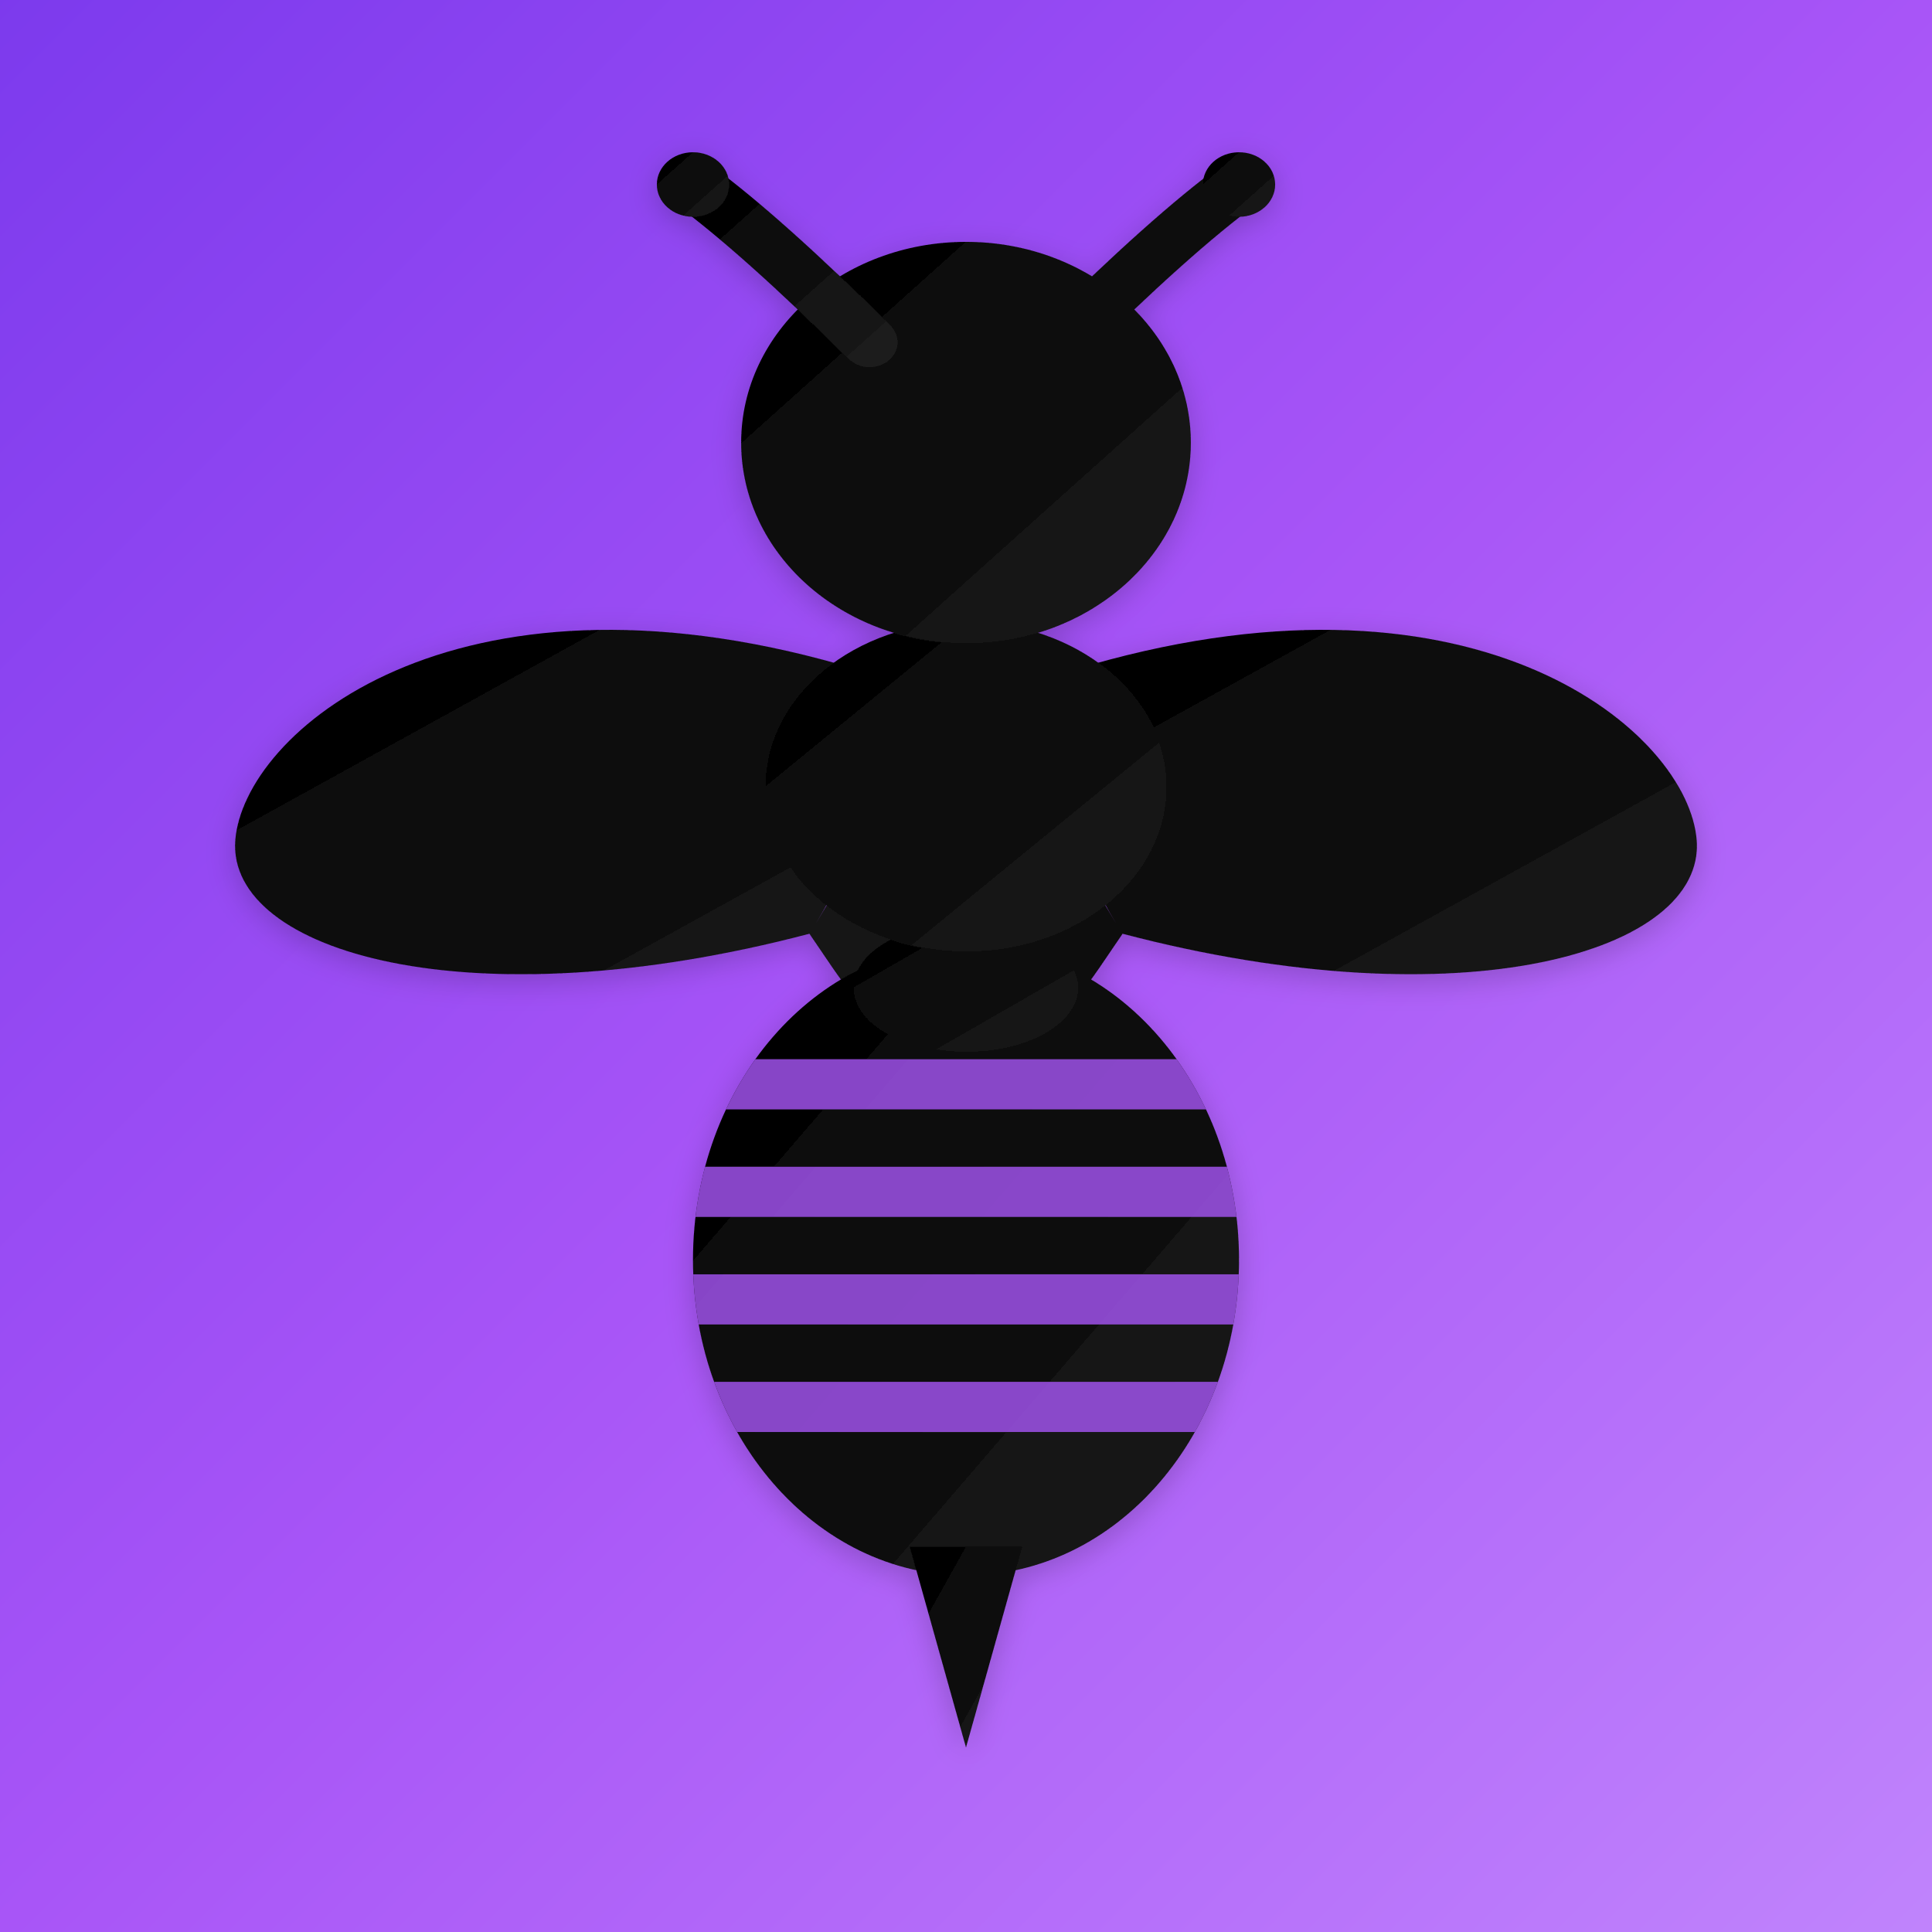
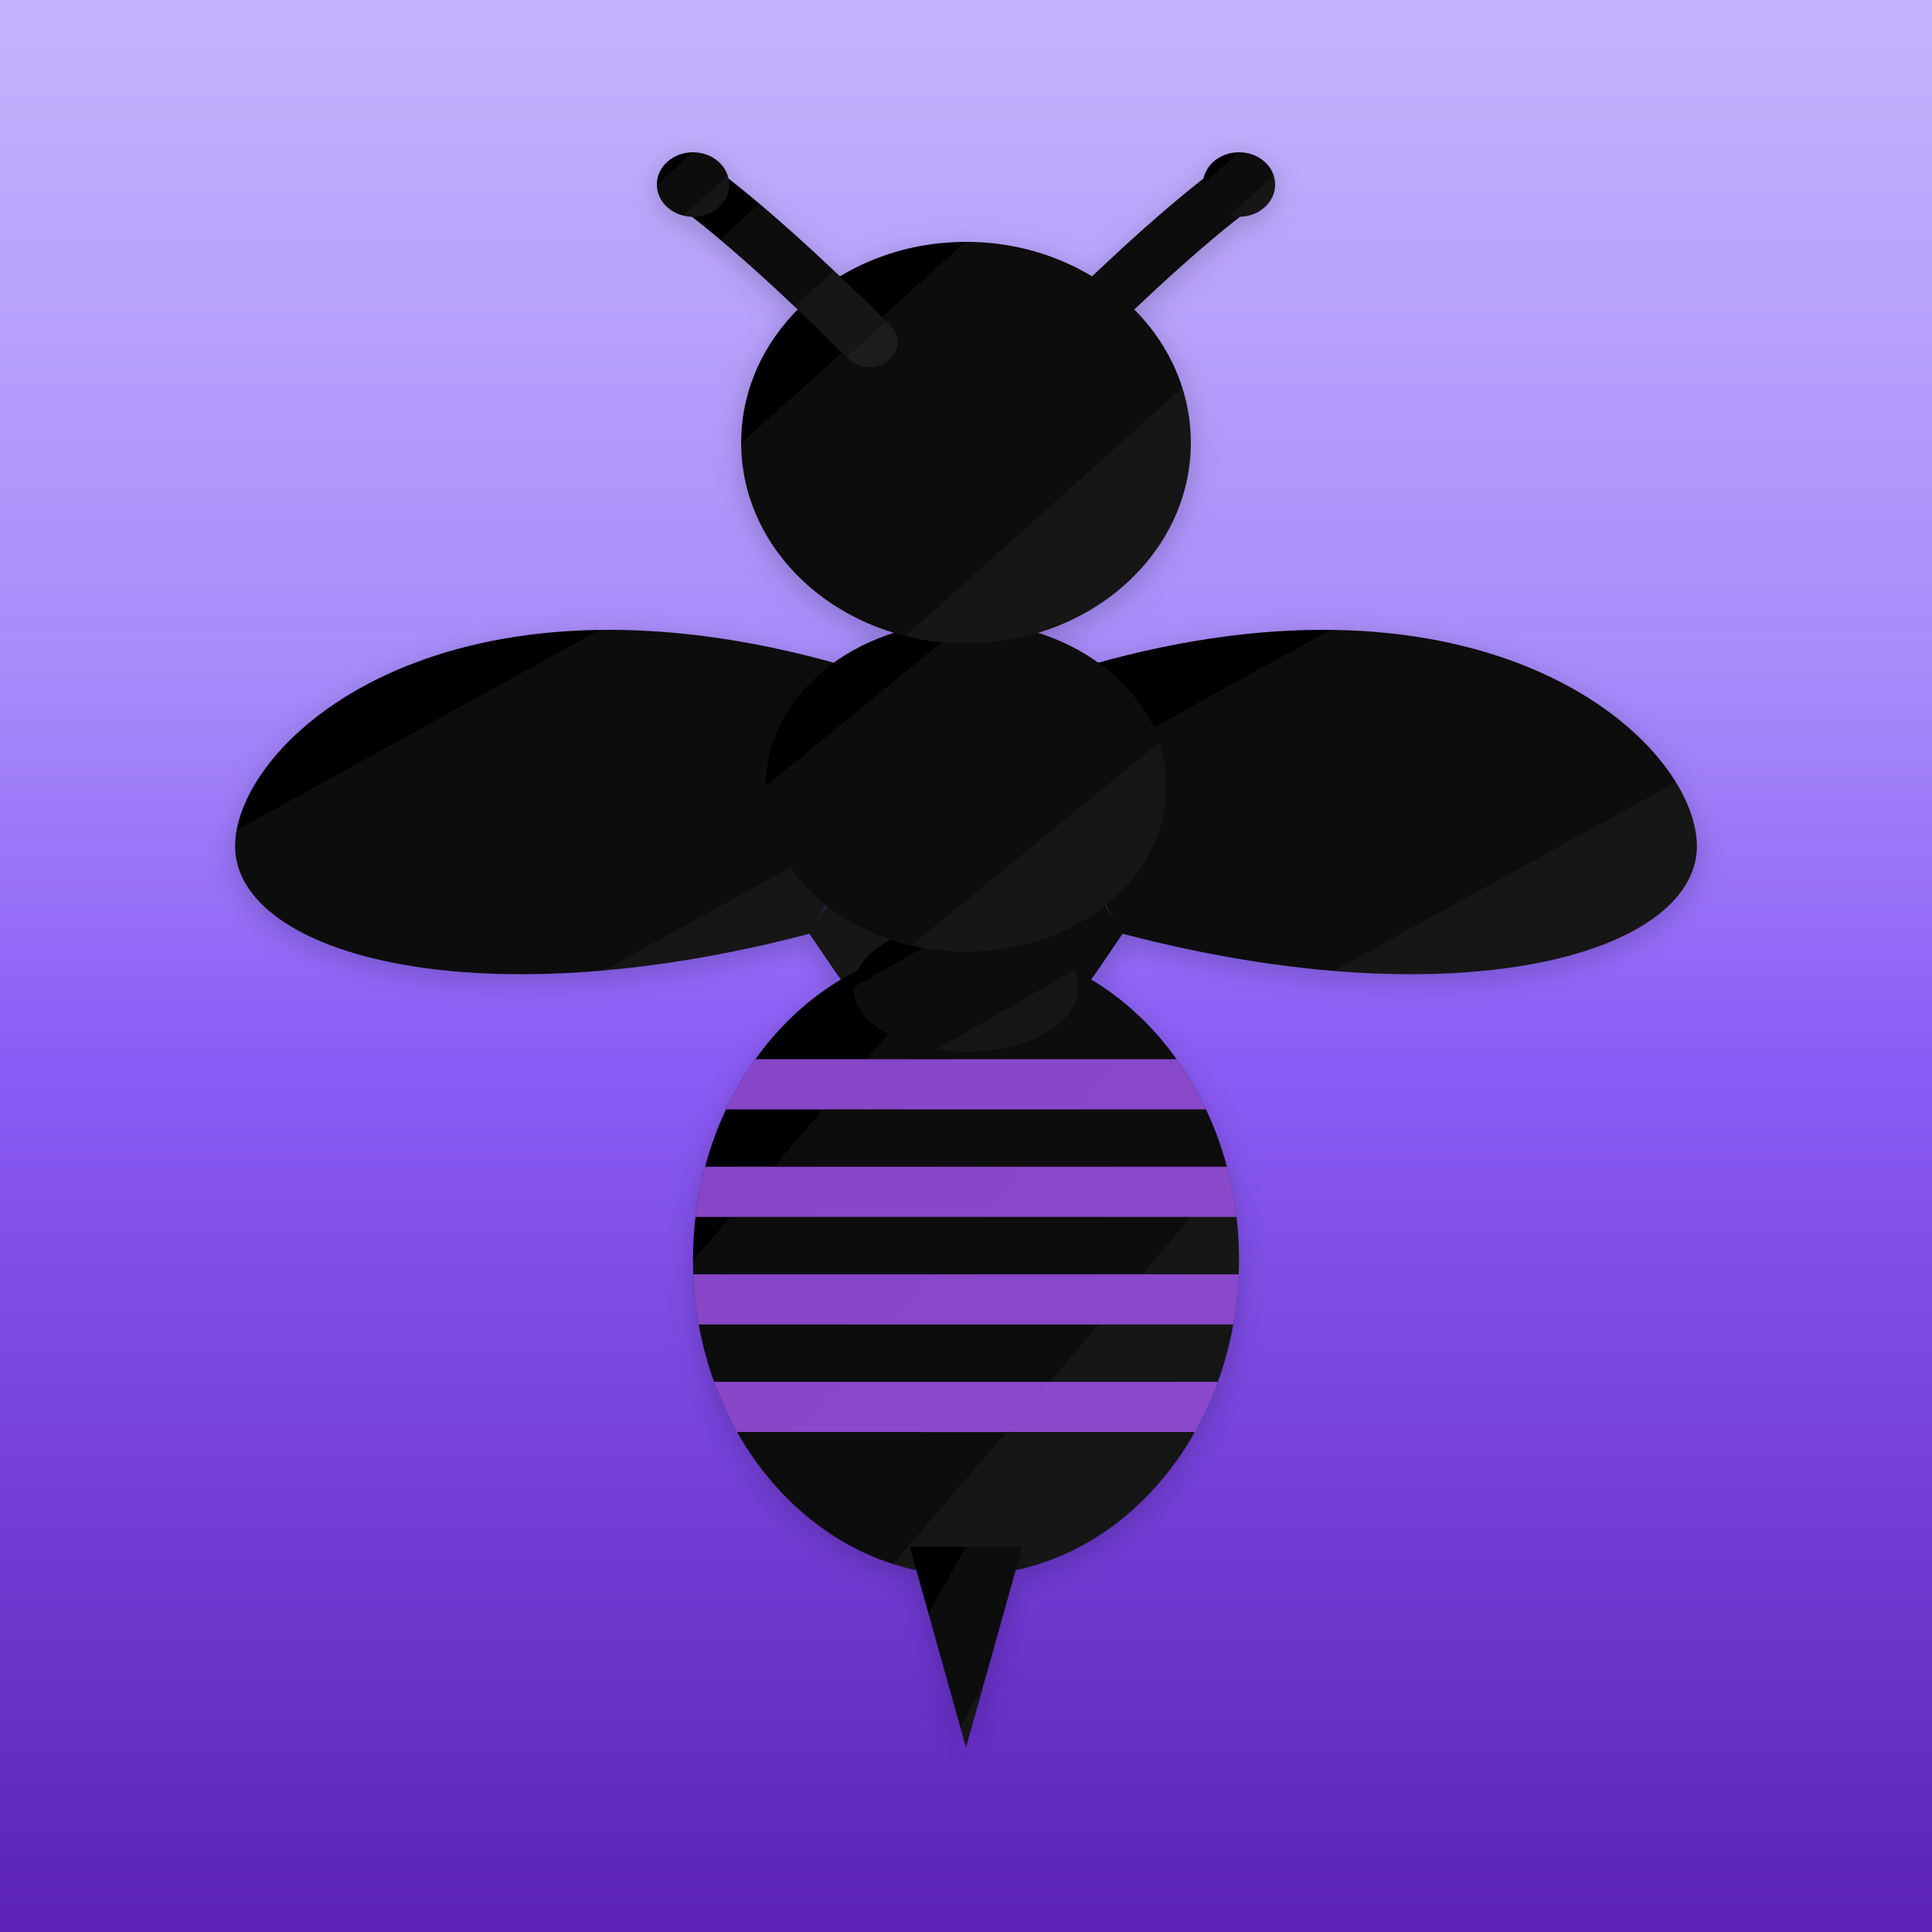
<svg xmlns="http://www.w3.org/2000/svg" width="512" height="512" viewBox="0 0 512 512">
  <defs>
-     <linearGradient id="ios-bg" x1="0%" y1="0%" x2="100%" y2="100%">
-       <stop offset="0%" stop-color="#7c3aed" />
-       <stop offset="50%" stop-color="#a855f7" />
-       <stop offset="100%" stop-color="#c084fc" />
+     <linearGradient id="ios-bg" x1="0%" y1="0%" x2="0%" y2="100%">
+       <stop offset="0%" stop-color="#c4b5fd" />
+       <stop offset="35%" stop-color="#a78bfa" />
+       <stop offset="55%" stop-color="#8b5cf6" />
+       <stop offset="100%" stop-color="#5b21b6" />
    </linearGradient>
    <linearGradient id="ios-bee" x1="0%" y1="0%" x2="100%" y2="100%">
      <stop offset="0%" stop-color="#000000" />
      <stop offset="100%" stop-color="#1a1a1a" />
    </linearGradient>
    <filter id="ios-shadow" x="-20%" y="-20%" width="140%" height="140%">
      <feGaussianBlur in="SourceAlpha" stdDeviation="4" />
      <feOffset dx="0" dy="2" result="offsetblur" />
      <feComponentTransfer>
        <feFuncA type="linear" slope="0.2" />
      </feComponentTransfer>
      <feMerge>
        <feMergeNode />
        <feMergeNode in="SourceGraphic" />
      </feMerge>
    </filter>
    <clipPath id="ios-abdomen">
      <ellipse cx="256" cy="338" rx="68" ry="88" />
    </clipPath>
  </defs>
  <rect width="512" height="512" fill="url(#ios-bg)" />
  <g transform="translate(256 256) scale(0.95) translate(-256 -256)" filter="url(#ios-shadow)">
    <g transform="translate(256 256) scale(1.12 1) translate(-256 -256)">
      <g fill="url(#ios-bee)">
        <path d="M 225 172 C 128 141 76 191 74 221 C 72 252 132 272 217 247 C 225 260 230 270 240 275 L 256 275 L 256 240 C 238 198 229 226 217 247 C 229 226 238 198 225 172 Z" />
        <path d="M 287 172 C 384 141 436 191 438 221 C 440 252 380 272 295 247 C 287 260 282 270 272 275 L 256 275 L 256 240 C 274 198 283 226 295 247 C 283 226 274 198 287 172 Z" />
      </g>
      <g fill="url(#ios-bee)">
        <ellipse cx="256" cy="338" rx="68" ry="88" />
        <ellipse cx="256" cy="262" rx="28" ry="18" />
        <ellipse cx="256" cy="206" rx="50" ry="46" />
        <circle cx="256" cy="110" r="56" />
      </g>
      <g clip-path="url(#ios-abdomen)">
        <rect x="188" y="282" width="136" height="14" fill="#a855f7" opacity="0.8" />
        <rect x="188" y="312" width="136" height="14" fill="#a855f7" opacity="0.8" />
        <rect x="188" y="342" width="136" height="14" fill="#a855f7" opacity="0.8" />
        <rect x="188" y="372" width="136" height="14" fill="#a855f7" opacity="0.8" />
      </g>
      <path fill="url(#ios-bee)" d="M 242 418 L 256 474 L 270 418 Z" />
      <g fill="none" stroke-width="14" stroke-linecap="round" stroke-linejoin="round">
        <path stroke="url(#ios-bee)" d="M232 82 Q 205 52 188 38" />
        <path stroke="url(#ios-bee)" d="M280 82 Q 307 52 324 38" />
      </g>
      <g fill="url(#ios-bee)">
        <circle cx="188" cy="38" r="9" />
        <circle cx="324" cy="38" r="9" />
      </g>
    </g>
  </g>
</svg>
